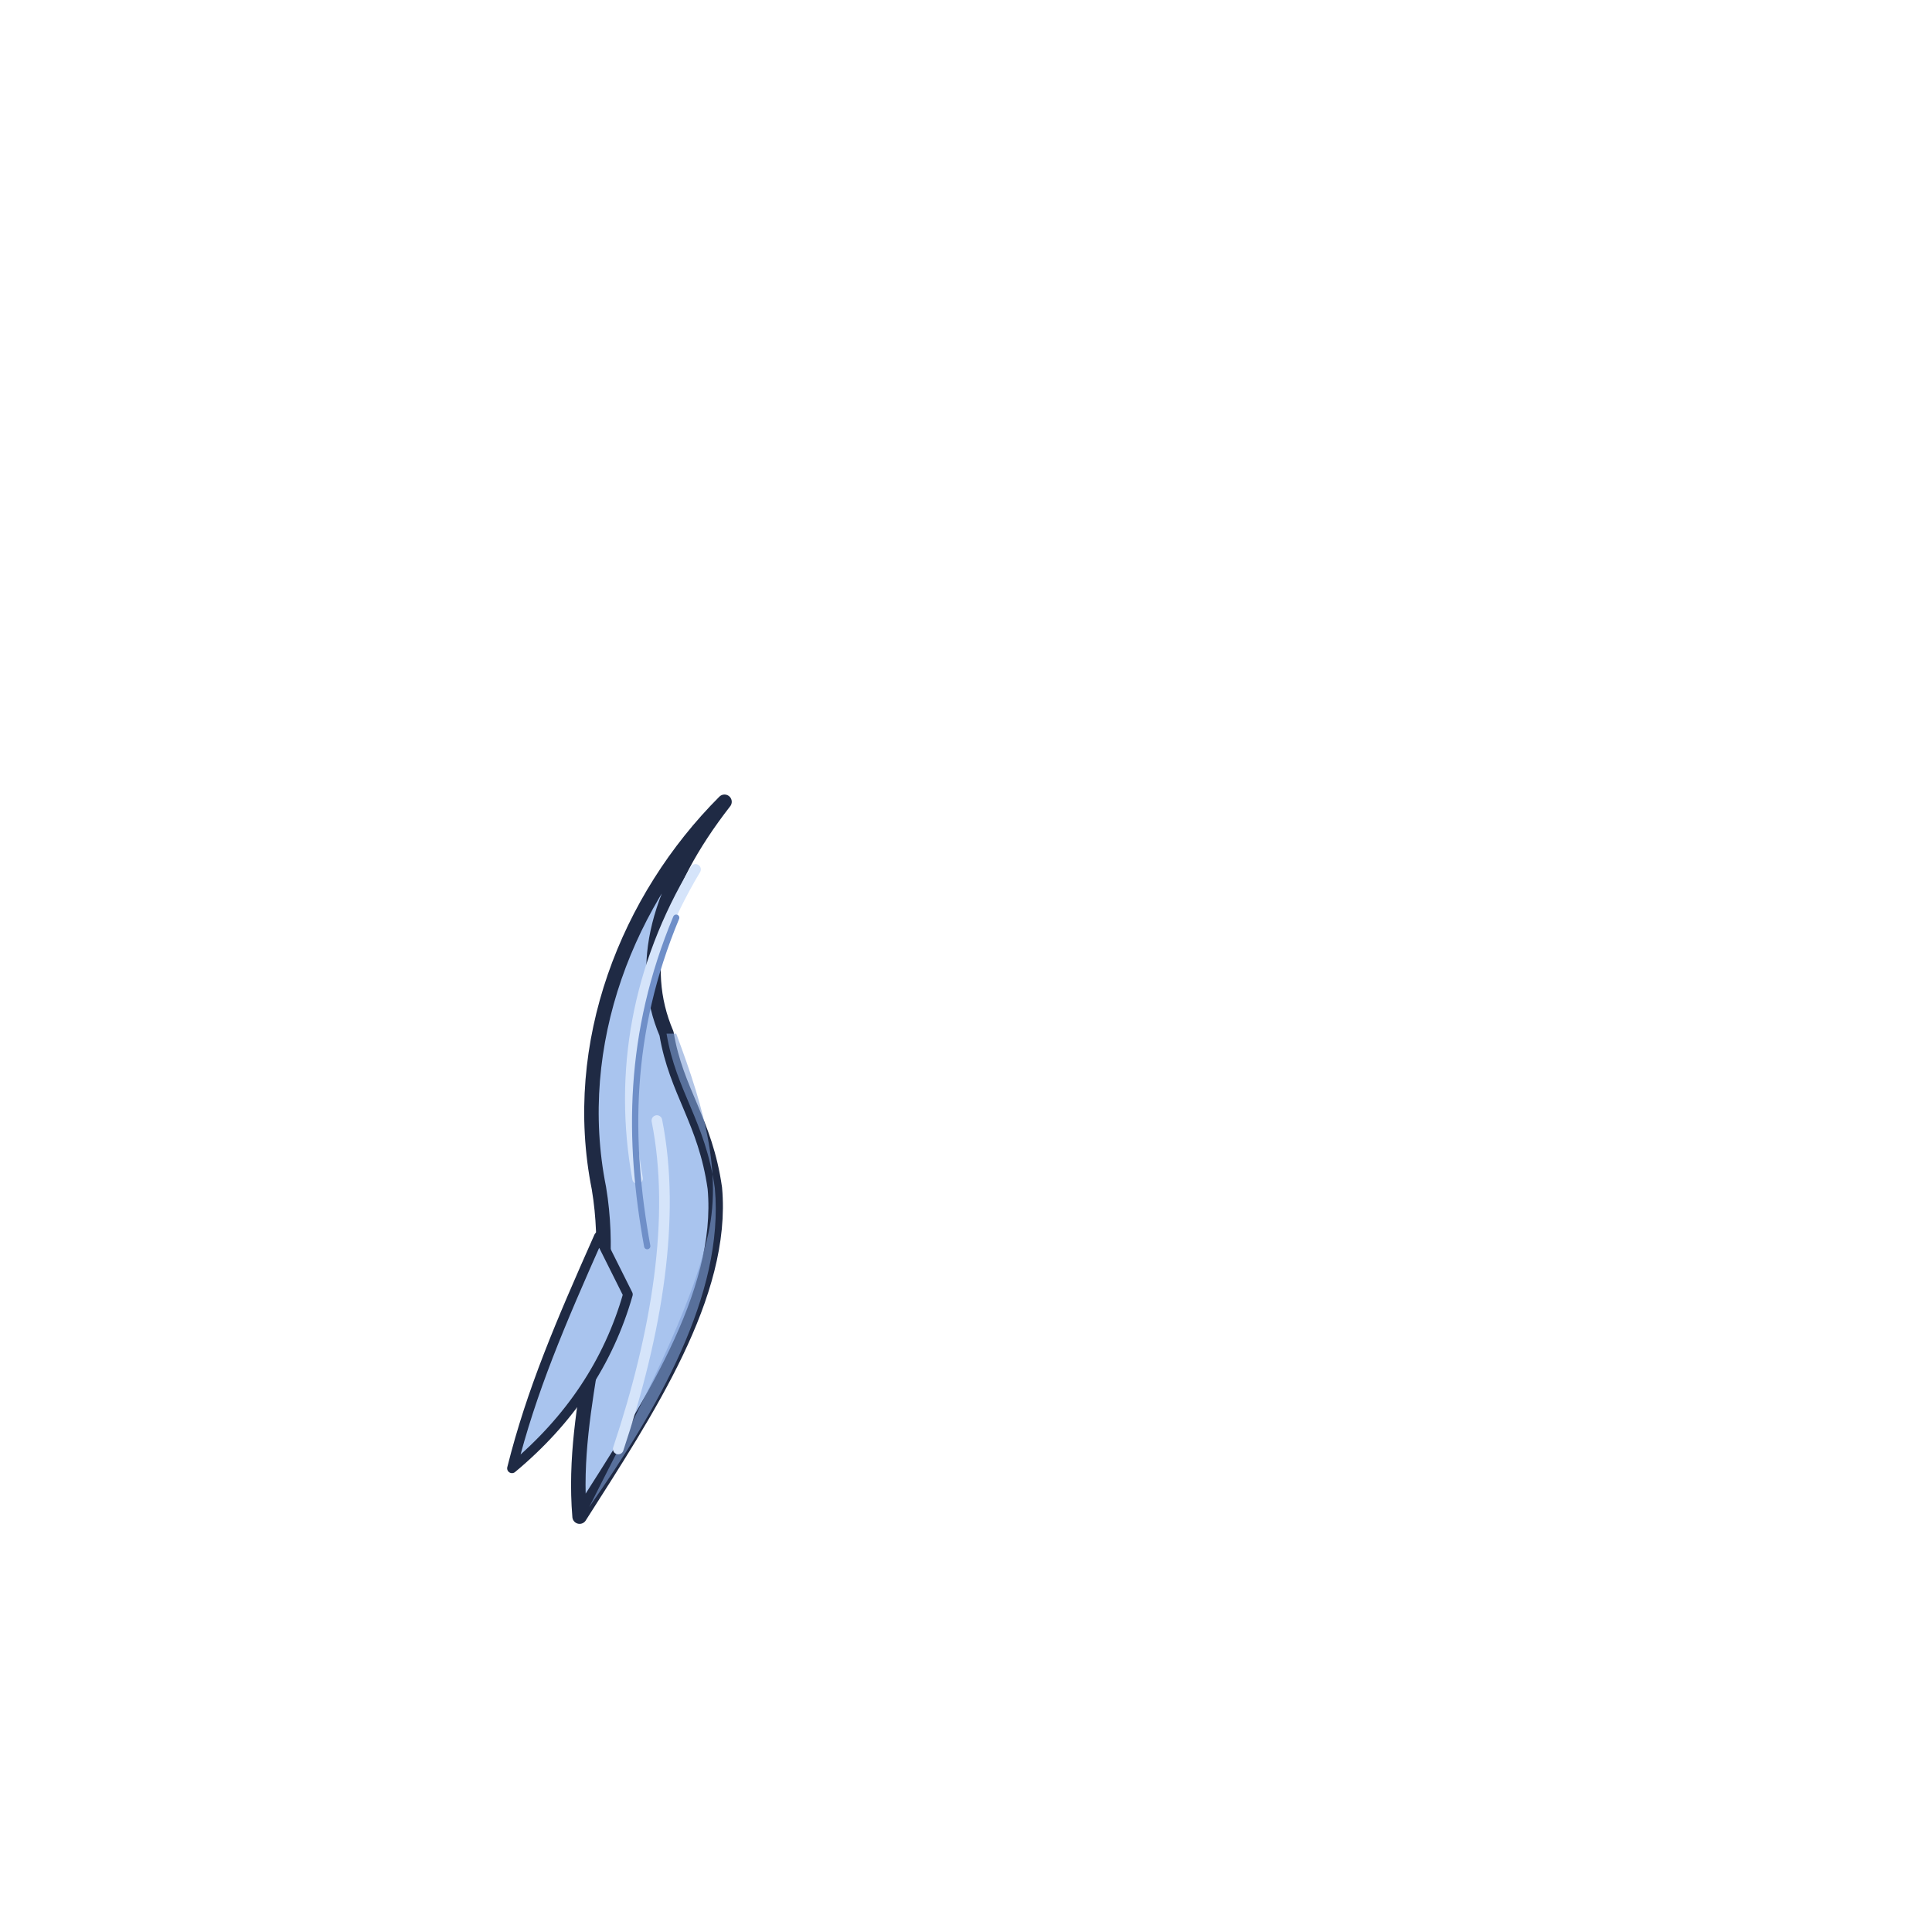
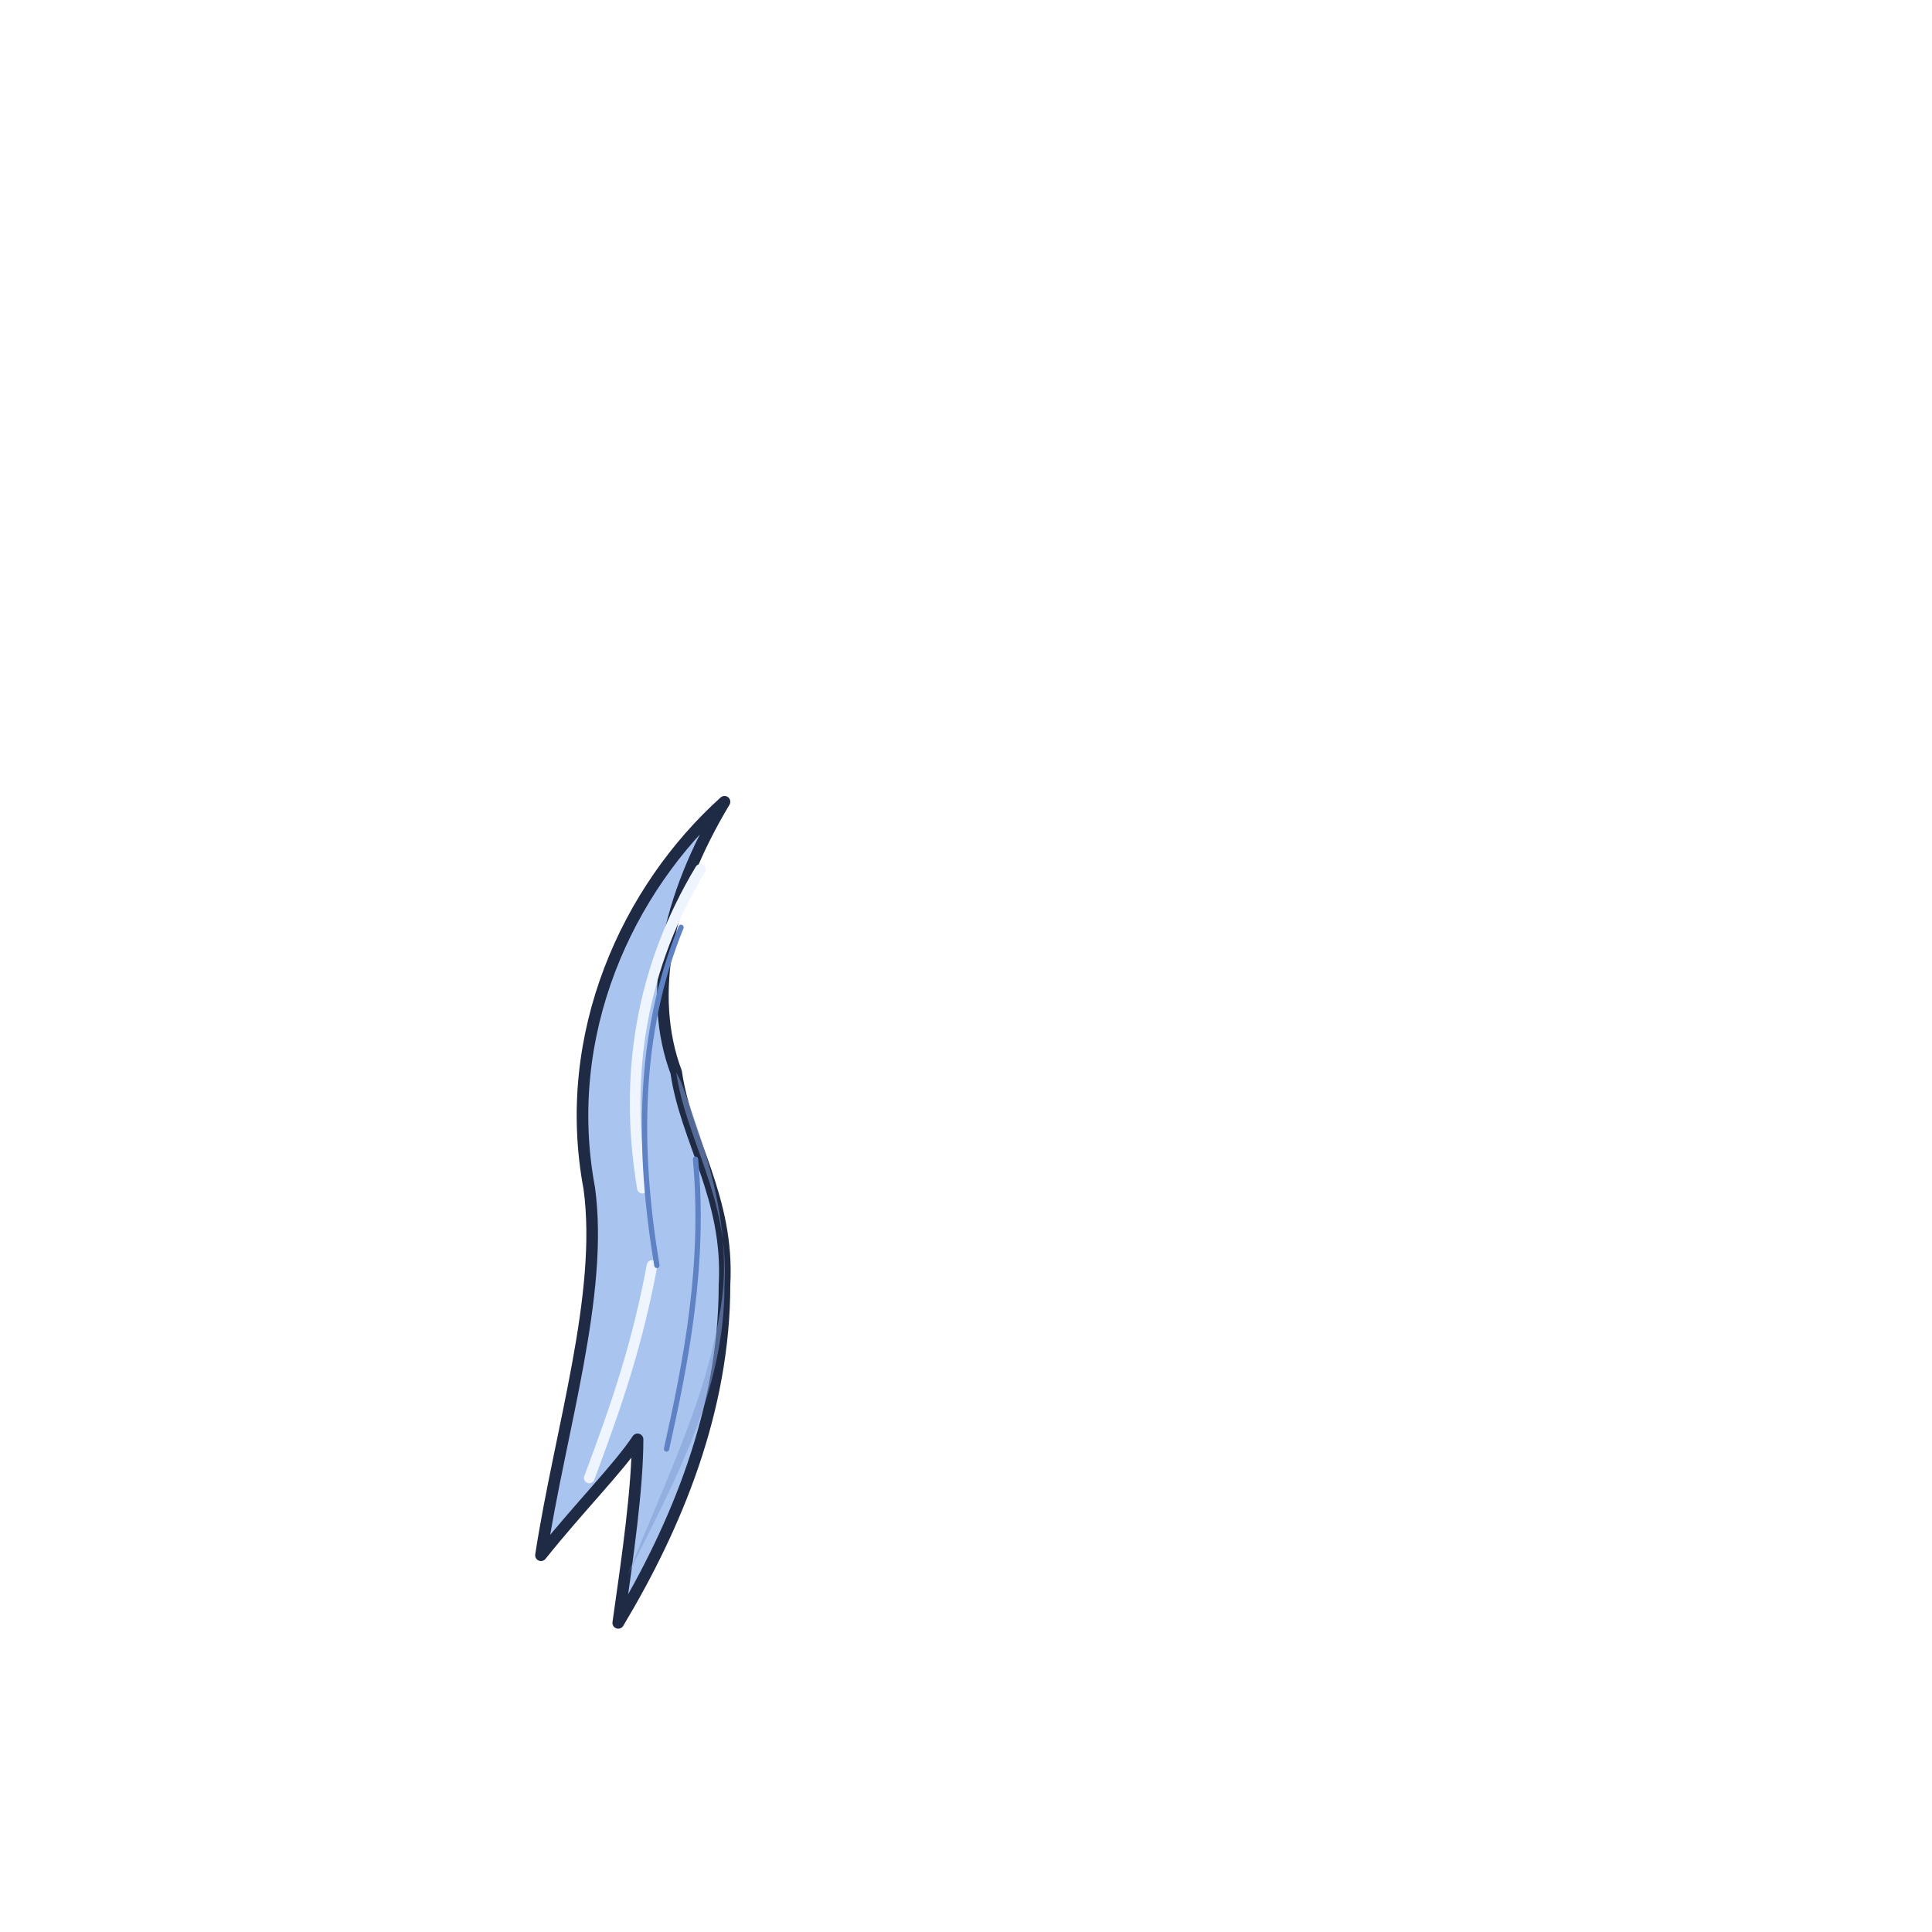
<svg xmlns="http://www.w3.org/2000/svg" viewBox="0 0 400 400">
-   <path id="sidelock_l-mass" d="M150 166C130 186 118 216 124 246C128 270 118 290 120 314C134 292 150 268 148 246C146 232 140 226 138 214C132 200 136 184 150 166Z" fill="#A9C4EE" stroke="#1F2A44" stroke-width="3" stroke-linejoin="round" stroke-linecap="round" />
-   <path d="M124 256C116 274 110 288 106 304C118 294 126 282 130 268Z" fill="#A9C4EE" stroke="#1F2A44" stroke-width="2" stroke-linejoin="round" stroke-linecap="round" />
-   <path d="M140 214C146 230 150 244 146 258C142 274 130 296 122 312C136 292 150 268 148 246C146 232 140 226 138 214Z" fill="#7F9FD6" opacity=".6" />
-   <path d="M144 180C132 200 128 222 132 244 M136 232C140 252 136 276 128 300" fill="none" stroke="#D5E4FA" stroke-width="2.2" stroke-linecap="round" />
-   <path d="M140 190C130 214 130 236 134 258" fill="none" stroke="#6F8FC8" stroke-width="1.3" stroke-linecap="round" />
+   <path id="sidelock_l-mass" d="M150 166C130 184 116 214 122 246C125 268 116 296 112 322C120 312 128 304 132 298C132 308 130 322 128 336C140 316 150 292 150 266C151 248 142 236 140 222C134 206 138 186 150 166Z" fill="#A9C4EE" stroke="#1F2A44" stroke-width="2.4" stroke-linejoin="round" stroke-linecap="round" />
+   <path d="M141 224C147 240 152 256 149 272C146 290 138 306 130 326C140 306 150 288 150 266C151 248 142 236 140 222Z" fill="#7F9FD6" opacity=".55" />
+   <path d="M145 180C133 200 129 222 133 246 M135 262C132 278 128 290 122 306" fill="none" stroke="#EEF5FF" stroke-width="2.2" stroke-linecap="round" />
+   <path d="M141 192C132 214 132 238 136 262 M144 240C146 262 142 282 138 300" fill="none" stroke="#5F82C4" stroke-width="1.1" stroke-linecap="round" />
</svg>
